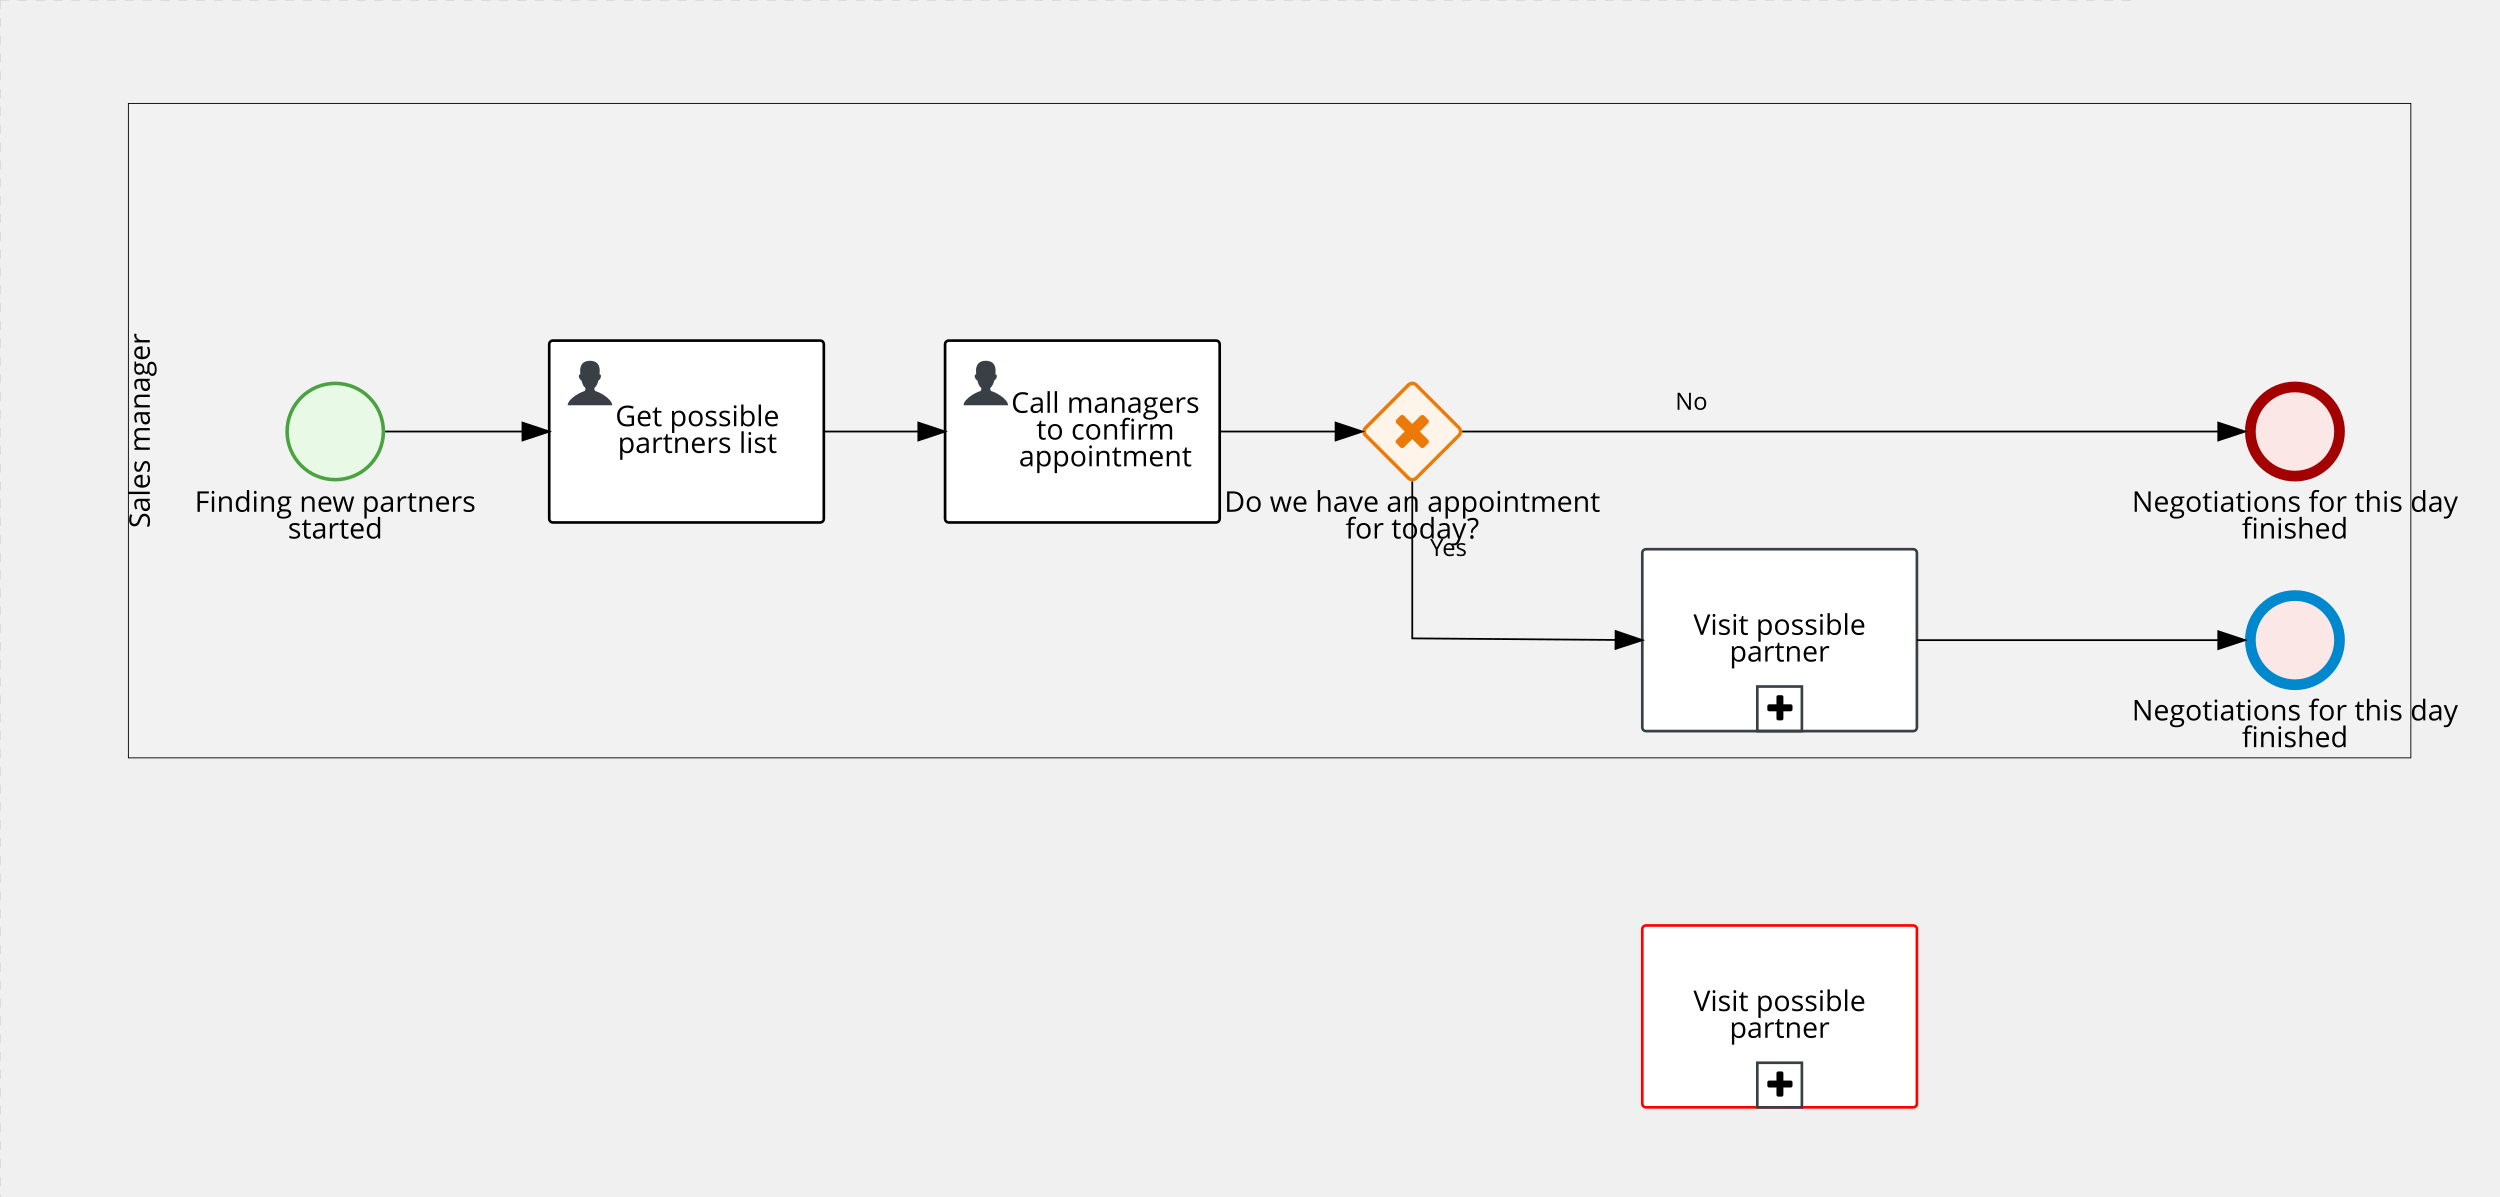
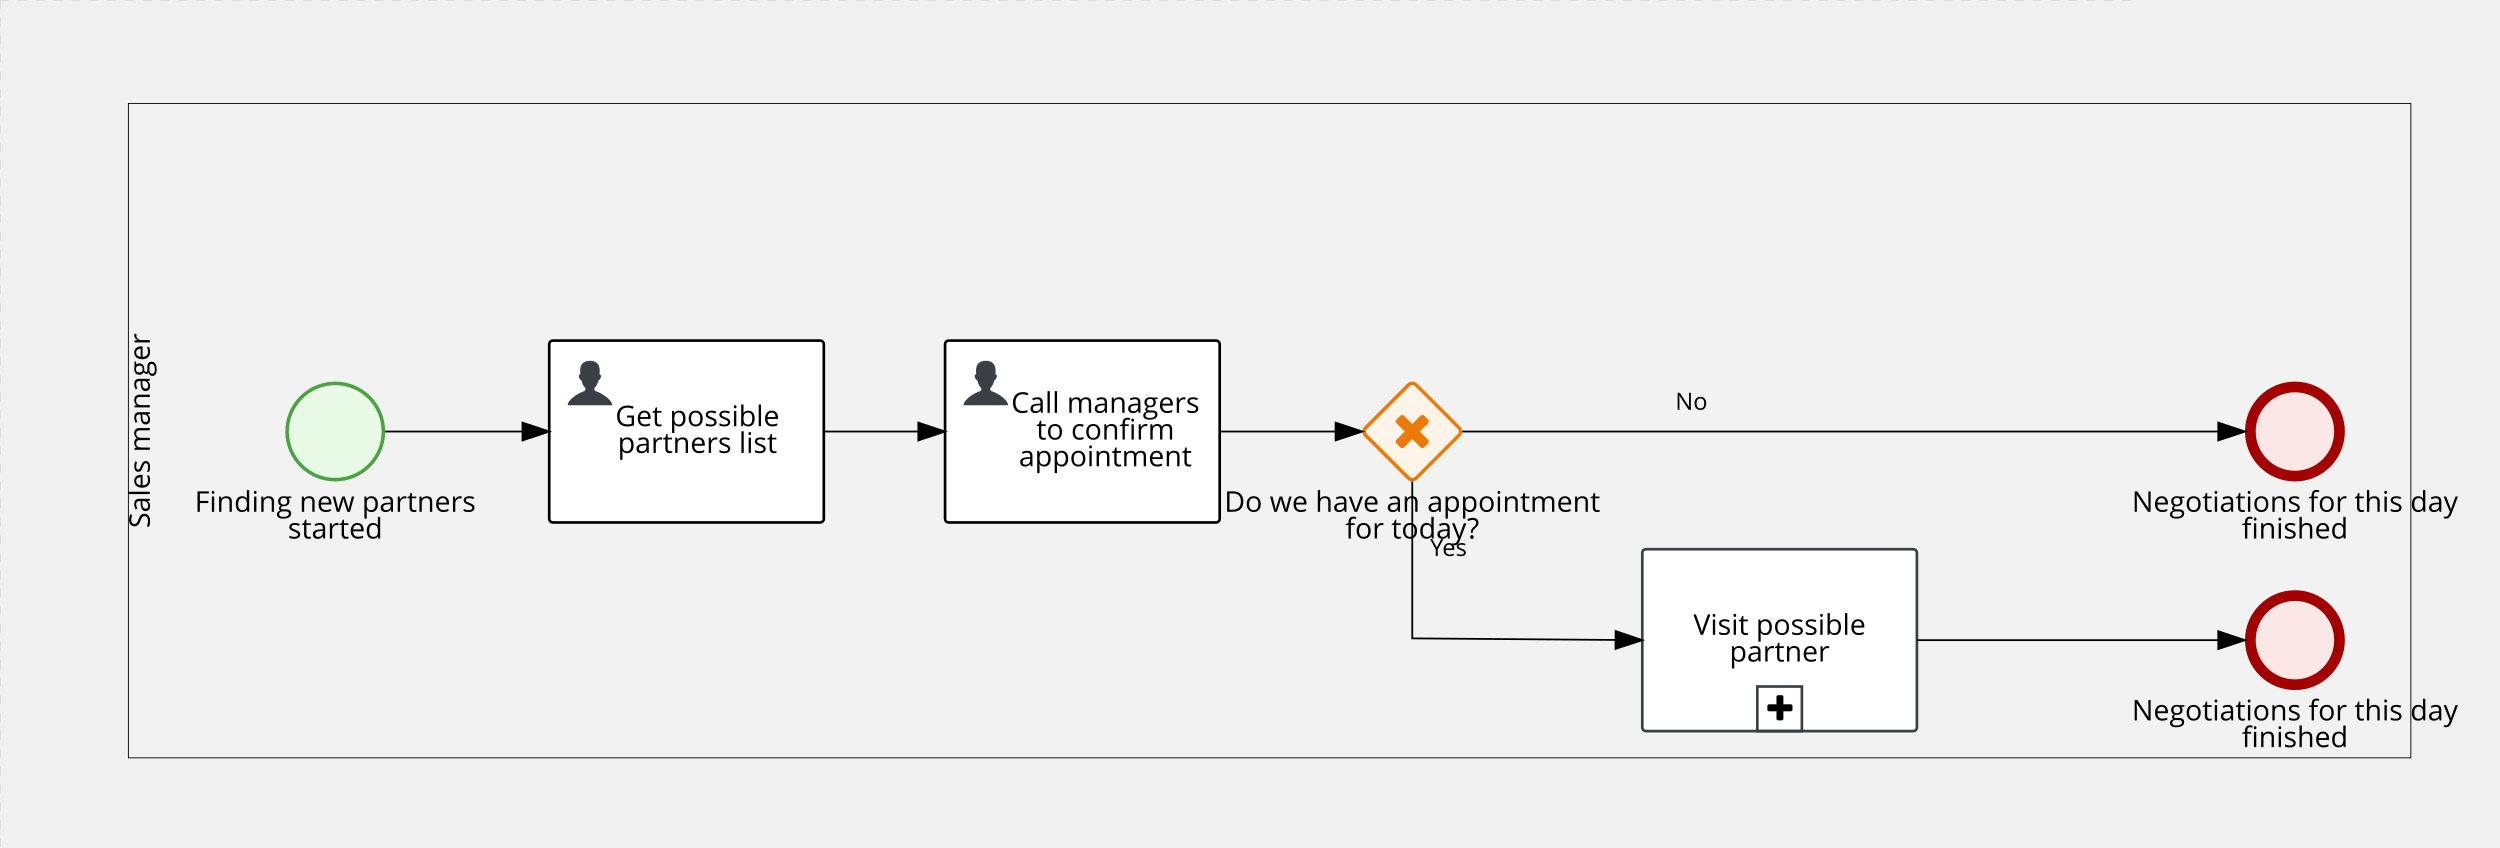
- <svg xmlns="http://www.w3.org/2000/svg" version="1.1" width="1402" height="671" viewBox="0 0 1402 671">
+ <svg xmlns="http://www.w3.org/2000/svg" version="1.1" width="1402" height="475" viewBox="0 0 1402 475">
  <defs />
  <g transform="matrix(1,0,0,1,0,0)">
    <g>
      <g>
        <g>
          <path fill="none" stroke="#d3d3d3" paint-order="fill stroke markers" d=" M 0 0 L 1200 0" stroke-miterlimit="10" stroke-opacity="0.8" stroke-dasharray="5" />
        </g>
        <g>
          <path fill="none" stroke="#d3d3d3" paint-order="fill stroke markers" d=" M 0 0 L 0 800" stroke-miterlimit="10" stroke-opacity="0.8" stroke-dasharray="5" />
        </g>
      </g>
      <g id="_DC4D09C2-B824-4D0C-8C66-36899FC087A1" bpmn2nodeid="_DC4D09C2-B824-4D0C-8C66-36899FC087A1" transform="matrix(1,0,0,1,72,58)">
        <g>
          <path fill="none" stroke="none" />
        </g>
        <g transform="matrix(1,0,0,1,0,0)">
          <path fill="#f2f2f2" stroke="none" id="_DC4D09C2-B824-4D0C-8C66-36899FC087A1?shapeType=BACKGROUND" paint-order="stroke fill markers" d=" M 0 0 L 1280 0 L 1280 367 L 0 367 L 0 0 Z Z" />
        </g>
        <g transform="matrix(1,0,0,1,0,0)">
-           <path fill="none" stroke="rgb(0,0,0)" id="_DC4D09C2-B824-4D0C-8C66-36899FC087A1?shapeType=BORDER&amp;renderType=STROKE" paint-order="fill stroke markers" d=" M 0 0 L 1280 0 L 1280 367 L 0 367 L 0 0 Z Z" stroke-miterlimit="10" stroke-width="0.5" stroke-dasharray="" />
+           <path fill="none" stroke="#000000" id="_DC4D09C2-B824-4D0C-8C66-36899FC087A1?shapeType=BORDER&amp;renderType=STROKE" paint-order="fill stroke markers" d=" M 0 0 L 1280 0 L 1280 367 L 0 367 L 0 0 Z Z" stroke-miterlimit="10" stroke-width="0.5" stroke-dasharray="" />
        </g>
        <g transform="matrix(-1.8369701987210297e-16,-1,1,-1.8369701987210297e-16,0,238.1328)">
          <text fill="#000000" stroke="none" font-family="Open Sans" font-size="12pt" font-style="normal" font-weight="normal" text-decoration="normal" x="54.633" y="12" text-anchor="middle" dominant-baseline="alphabetic">Sales manager</text>
        </g>
        <g id="_1C50C6B5-E40C-44A8-B136-94A8EE46FD56" bpmn2nodeid="_1C50C6B5-E40C-44A8-B136-94A8EE46FD56" transform="matrix(1,0,0,1,1187,156)">
          <g>
            <path fill="none" stroke="none" />
          </g>
          <g transform="matrix(0.125,0,0,0.125,0,0)">
            <g transform="matrix(1,0,0,1,0,0)">
              <path fill="#fce7e7" stroke="none" id="_1C50C6B5-E40C-44A8-B136-94A8EE46FD56?shapeType=BACKGROUND" paint-order="stroke fill markers" d=" M 0 0 M 444 224 C 444 263.9 434.2 300.8 414.4 334.5 C 394.7 368.2 368 394.9 334.4 414.5 C 300.8 434.1 263.9 444 224 444 C 184.1 444 147.2 434.2 113.5 414.4 C 79.8 394.7 53.1 368 33.5 334.4 C 13.9 300.8 4 263.9 4 224 C 4 184.1 13.8 147.2 33.6 113.5 C 53.4 79.8 80.1 53.1 113.6 33.5 C 147.1 13.9 184.1 4 224 4 C 263.9 4 300.8 13.8 334.5 33.6 C 368.2 53.4 394.9 80.1 414.5 113.6 C 434.1 147.1 444 184.1 444 224 Z" />
            </g>
            <g>
              <g transform="matrix(1,0,0,1,0,0)">
                <g transform="matrix(1,0,0,1,0,0)">
                  <path fill="rgb(163,0,0)" stroke="none" id="_1C50C6B5-E40C-44A8-B136-94A8EE46FD56?shapeType=BORDER&amp;renderType=FILL" paint-order="stroke fill markers" d=" M 0 0 M 224 0 C 100.3 0 0 100.3 0 224 C 0 347.7 100.3 448 224 448 C 347.7 448 448 347.7 448 224 C 448 100.3 347.7 0 224 0 Z M 0 0 M 224 400 C 126.8 400 48 321.2 48 224 C 48 126.8 126.8 48 224 48 C 321.2 48 400 126.8 400 224 C 400 321.2 321.2 400 224 400 Z" />
                </g>
              </g>
            </g>
          </g>
          <g transform="matrix(1,0,0,1,-65.51562,61)">
            <text fill="#000000" stroke="none" font-family="Open Sans" font-size="12pt" font-style="normal" font-weight="normal" text-decoration="normal" x="93.516" y="12" text-anchor="middle" dominant-baseline="alphabetic">Negotiations for this day </text>
            <text fill="#000000" stroke="none" font-family="Open Sans" font-size="12pt" font-style="normal" font-weight="normal" text-decoration="normal" x="93.516" y="27" text-anchor="middle" dominant-baseline="alphabetic">               finished                </text>
          </g>
        </g>
        <g id="_515F64DE-BAED-445B-8AFF-367386247C5D" bpmn2nodeid="_515F64DE-BAED-445B-8AFF-367386247C5D" transform="matrix(1,0,0,1,458,133)">
          <g>
            <path fill="none" stroke="none" />
          </g>
          <g transform="matrix(1,0,0,1,0,0)">
            <path fill="#ffffff" stroke="none" id="_515F64DE-BAED-445B-8AFF-367386247C5D?shapeType=BACKGROUND" paint-order="stroke fill markers" d=" M 2 0 L 152 0 L 152 0 A 2 2 0 0 1 154 2 L 154 100 L 154 100 A 2 2 0 0 1 152 102 L 2 102 L 2 102 A 2 2 0 0 1 0 100 L 0 2 L 0 2 A 2 2 0 0 1 2 0 Z" />
          </g>
          <g transform="matrix(1,0,0,1,0,0)">
            <path fill="none" stroke="rgb(0,0,0)" id="_515F64DE-BAED-445B-8AFF-367386247C5D?shapeType=BORDER&amp;renderType=STROKE" paint-order="fill stroke markers" d=" M 2 0 L 152 0 L 152 0 A 2 2 0 0 1 154 2 L 154 100 L 154 100 A 2 2 0 0 1 152 102 L 2 102 L 2 102 A 2 2 0 0 1 0 100 L 0 2 L 0 2 A 2 2 0 0 1 2 0 Z" stroke-miterlimit="10" stroke-width="1.5" stroke-dasharray="" />
          </g>
          <g>
            <g transform="matrix(0.06,0,0,0.06,9.4,9.4)">
              <g transform="matrix(1,0,0,1,0,0)">
                <path fill="#393f44" stroke="none" id="_515F64DE-BAED-445B-8AFF-367386247C5Dundefined" paint-order="stroke fill markers" d=" M 0 0 M 16 445.21 C 16 440.869 18.784 431.129 22.001 424.217 C 35.768 394.64 77.283 359.28 129 333.084 C 144.516 325.224 157.347 319.964 167.807 317.174 C 171.932 316.074 175.729 314.414 176.525 313.363 C 178.894 310.234 180.914 302.908 181.727 294.5 L 182.5 286.5 L 178.507 283.455 C 166.303 274.146 154.284 251.678 148.04 226.5 C 145.611 216.707 145.056 215.462 142.984 215.158 C 141.703 214.97 138.083 212.243 134.939 209.099 C 123.233 197.393 116.891 177.376 121.44 166.49 C 123.002 162.751 128.155 159.01 131.75 159.004 C 134.448 159 134.471 158.603 132.914 138.788 C 130.927 113.496 134.279 92.265 143.132 74.076 C 152.232 55.38 167.569 42.882 189.049 36.66 C 210.203 30.532 237.797 30.532 258.951 36.66 C 300.042 48.563 318.958 83.806 314.955 141 C 314.32 150.075 313.624 157.788 313.409 158.14 C 313.194 158.493 314.575 159.073 316.479 159.43 C 328.929 161.766 330.986 177.018 321.496 196.621 C 316.903 206.109 309.357 214.508 304.817 215.185 C 303.023 215.453 302.293 217.146 299.943 226.5 C 296.659 239.567 294.474 245.305 287.948 257.995 C 282.491 268.606 273.035 281.109 268.108 284.229 L 264.871 286.278 L 265.518 292.889 C 266.345 301.33 268.639 309.871 270.877 312.837 C 272.067 314.415 275.002 315.79 280.063 317.139 C 291.069 320.075 303.617 325.274 321 334.102 C 369.815 358.891 410.848 393.758 425.032 422.5 C 429.07 430.682 432 440.232 432 445.21 L 432 448 L 224 448 L 16 448 L 16 445.21 Z" />
              </g>
            </g>
          </g>
          <g transform="matrix(1,0,0,1,4.04,13.68)">
            <g transform="matrix(0.04,0,0,0.04,63.36,69.12)">
              <g transform="matrix(1,0,0,1,0,0)">
                <path fill="none" stroke="none" />
              </g>
              <g transform="matrix(1,0,0,1,0,0)">
                <path fill="none" stroke="none" />
              </g>
            </g>
          </g>
          <g transform="matrix(1,0,0,1,35,28.5)">
            <text fill="#000000" stroke="none" font-family="Open Sans" font-size="12pt" font-style="normal" font-weight="normal" text-decoration="normal" x="54.902" y="12" text-anchor="middle" dominant-baseline="alphabetic">Call managers </text>
            <text fill="#000000" stroke="none" font-family="Open Sans" font-size="12pt" font-style="normal" font-weight="normal" text-decoration="normal" x="54.902" y="27" text-anchor="middle" dominant-baseline="alphabetic">   to confirm     </text>
            <text fill="#000000" stroke="none" font-family="Open Sans" font-size="12pt" font-style="normal" font-weight="normal" text-decoration="normal" x="54.902" y="42" text-anchor="middle" dominant-baseline="alphabetic"> appointment  </text>
          </g>
        </g>
        <g id="_3DC5EFBD-A362-4A5D-BCCE-ED6CD56A0D5F" bpmn2nodeid="_3DC5EFBD-A362-4A5D-BCCE-ED6CD56A0D5F" transform="matrix(1,0,0,1,88,156)">
          <g>
            <path fill="none" stroke="none" />
          </g>
          <g transform="matrix(0.125,0,0,0.125,0,0)">
            <g transform="matrix(1,0,0,1,0,0)">
              <path fill="#e8fae6" stroke="none" id="_3DC5EFBD-A362-4A5D-BCCE-ED6CD56A0D5F?shapeType=BACKGROUND" paint-order="stroke fill markers" d=" M 0 0 M 444 224 C 444 263.9 434.2 300.8 414.4 334.5 C 394.7 368.2 368 394.9 334.4 414.5 C 300.8 434.1 263.9 444 224 444 C 184.1 444 147.2 434.2 113.5 414.4 C 79.8 394.7 53.1 368 33.5 334.4 C 13.9 300.8 4 263.9 4 224 C 4 184.1 13.8 147.2 33.6 113.5 C 53.4 79.8 80.1 53.1 113.6 33.5 C 147.1 13.9 184.1 4 224 4 C 263.9 4 300.8 13.8 334.5 33.6 C 368.2 53.4 394.9 80.1 414.5 113.6 C 434.1 147.1 444 184.1 444 224 Z" />
            </g>
            <g>
              <g transform="matrix(1,0,0,1,0,0)">
                <g transform="matrix(1,0,0,1,0,0)">
                  <path fill="#4aa241" stroke="none" id="_3DC5EFBD-A362-4A5D-BCCE-ED6CD56A0D5F?shapeType=BORDER&amp;renderType=FILL" paint-order="stroke fill markers" d=" M 0 0 M 224 0 C 100.3 0 0 100.3 0 224 C 0 347.7 100.3 448 224 448 C 347.7 448 448 347.7 448 224 C 448 100.3 347.7 0 224 0 Z M 0 0 M 224 432 C 109.1 432 16 338.9 16 224 C 16 109.1 109.1 16 224 16 C 338.9 16 432 109.1 432 224 C 432 338.9 338.9 432 224 432 Z" />
                </g>
              </g>
            </g>
          </g>
          <g transform="matrix(1,0,0,1,-52.89844,61)">
            <text fill="#000000" stroke="none" font-family="Open Sans" font-size="12pt" font-style="normal" font-weight="normal" text-decoration="normal" x="80.898" y="12" text-anchor="middle" dominant-baseline="alphabetic">Finding new partners </text>
            <text fill="#000000" stroke="none" font-family="Open Sans" font-size="12pt" font-style="normal" font-weight="normal" text-decoration="normal" x="80.898" y="27" text-anchor="middle" dominant-baseline="alphabetic">             started             </text>
          </g>
        </g>
        <g id="_584116EE-74E5-4CAF-B402-864755321C42" bpmn2nodeid="_584116EE-74E5-4CAF-B402-864755321C42" transform="matrix(1,0,0,1,236,133)">
          <g>
            <path fill="none" stroke="none" />
          </g>
          <g transform="matrix(1,0,0,1,0,0)">
            <path fill="#ffffff" stroke="none" id="_584116EE-74E5-4CAF-B402-864755321C42?shapeType=BACKGROUND" paint-order="stroke fill markers" d=" M 2 0 L 152 0 L 152 0 A 2 2 0 0 1 154 2 L 154 100 L 154 100 A 2 2 0 0 1 152 102 L 2 102 L 2 102 A 2 2 0 0 1 0 100 L 0 2 L 0 2 A 2 2 0 0 1 2 0 Z" />
          </g>
          <g transform="matrix(1,0,0,1,0,0)">
            <path fill="none" stroke="rgb(0,0,0)" id="_584116EE-74E5-4CAF-B402-864755321C42?shapeType=BORDER&amp;renderType=STROKE" paint-order="fill stroke markers" d=" M 2 0 L 152 0 L 152 0 A 2 2 0 0 1 154 2 L 154 100 L 154 100 A 2 2 0 0 1 152 102 L 2 102 L 2 102 A 2 2 0 0 1 0 100 L 0 2 L 0 2 A 2 2 0 0 1 2 0 Z" stroke-miterlimit="10" stroke-width="1.5" stroke-dasharray="" />
          </g>
          <g>
            <g transform="matrix(0.06,0,0,0.06,9.4,9.4)">
              <g transform="matrix(1,0,0,1,0,0)">
                <path fill="#393f44" stroke="none" id="_584116EE-74E5-4CAF-B402-864755321C42undefined" paint-order="stroke fill markers" d=" M 0 0 M 16 445.21 C 16 440.869 18.784 431.129 22.001 424.217 C 35.768 394.64 77.283 359.28 129 333.084 C 144.516 325.224 157.347 319.964 167.807 317.174 C 171.932 316.074 175.729 314.414 176.525 313.363 C 178.894 310.234 180.914 302.908 181.727 294.5 L 182.5 286.5 L 178.507 283.455 C 166.303 274.146 154.284 251.678 148.04 226.5 C 145.611 216.707 145.056 215.462 142.984 215.158 C 141.703 214.97 138.083 212.243 134.939 209.099 C 123.233 197.393 116.891 177.376 121.44 166.49 C 123.002 162.751 128.155 159.01 131.75 159.004 C 134.448 159 134.471 158.603 132.914 138.788 C 130.927 113.496 134.279 92.265 143.132 74.076 C 152.232 55.38 167.569 42.882 189.049 36.66 C 210.203 30.532 237.797 30.532 258.951 36.66 C 300.042 48.563 318.958 83.806 314.955 141 C 314.32 150.075 313.624 157.788 313.409 158.14 C 313.194 158.493 314.575 159.073 316.479 159.43 C 328.929 161.766 330.986 177.018 321.496 196.621 C 316.903 206.109 309.357 214.508 304.817 215.185 C 303.023 215.453 302.293 217.146 299.943 226.5 C 296.659 239.567 294.474 245.305 287.948 257.995 C 282.491 268.606 273.035 281.109 268.108 284.229 L 264.871 286.278 L 265.518 292.889 C 266.345 301.33 268.639 309.871 270.877 312.837 C 272.067 314.415 275.002 315.79 280.063 317.139 C 291.069 320.075 303.617 325.274 321 334.102 C 369.815 358.891 410.848 393.758 425.032 422.5 C 429.07 430.682 432 440.232 432 445.21 L 432 448 L 224 448 L 16 448 L 16 445.21 Z" />
              </g>
            </g>
          </g>
          <g transform="matrix(1,0,0,1,4.04,13.68)">
            <g transform="matrix(0.04,0,0,0.04,63.36,69.12)">
              <g transform="matrix(1,0,0,1,0,0)">
                <path fill="none" stroke="none" />
              </g>
              <g transform="matrix(1,0,0,1,0,0)">
                <path fill="none" stroke="none" />
              </g>
            </g>
          </g>
          <g transform="matrix(1,0,0,1,35,36)">
            <text fill="#000000" stroke="none" font-family="Open Sans" font-size="12pt" font-style="normal" font-weight="normal" text-decoration="normal" x="48.098" y="12" text-anchor="middle" dominant-baseline="alphabetic">Get possible </text>
            <text fill="#000000" stroke="none" font-family="Open Sans" font-size="12pt" font-style="normal" font-weight="normal" text-decoration="normal" x="48.098" y="27" text-anchor="middle" dominant-baseline="alphabetic"> partners list </text>
          </g>
        </g>
        <g id="_40368372-0A30-48FF-A26E-098923B4F841" bpmn2nodeid="_40368372-0A30-48FF-A26E-098923B4F841" transform="matrix(1,0,0,1,849,250)">
          <g>
            <path fill="none" stroke="none" />
          </g>
          <g transform="matrix(1,0,0,1,0,0)">
            <path fill="#ffffff" stroke="none" id="_40368372-0A30-48FF-A26E-098923B4F841?shapeType=BACKGROUND" paint-order="stroke fill markers" d=" M 2 0 L 152 0 L 152 0 A 2 2 0 0 1 154 2 L 154 100 L 154 100 A 2 2 0 0 1 152 102 L 2 102 L 2 102 A 2 2 0 0 1 0 100 L 0 2 L 0 2 A 2 2 0 0 1 2 0 Z" />
          </g>
          <g transform="matrix(1,0,0,1,0,0)">
            <path fill="none" stroke="rgb(57,63,68)" id="_40368372-0A30-48FF-A26E-098923B4F841?shapeType=BORDER&amp;renderType=STROKE" paint-order="fill stroke markers" d=" M 2 0 L 152 0 L 152 0 A 2 2 0 0 1 154 2 L 154 100 L 154 100 A 2 2 0 0 1 152 102 L 2 102 L 2 102 A 2 2 0 0 1 0 100 L 0 2 L 0 2 A 2 2 0 0 1 2 0 Z" stroke-miterlimit="10" stroke-width="1.5" stroke-dasharray="" />
          </g>
          <g transform="matrix(1,0,0,1,1.5,11)">
            <g transform="matrix(1,0,0,1,0,0)">
              <g transform="matrix(1,0,0,1,63,66)">
                <path fill="none" stroke="#393f44" id="_40368372-0A30-48FF-A26E-098923B4F841undefined" paint-order="fill stroke markers" d=" M 0 0 L 25 0 L 25 25 L 0 25 L 0 0 Z Z" stroke-miterlimit="10" stroke-width="1.5" stroke-dasharray="" />
              </g>
              <g transform="matrix(0.04,0,0,0.04,68.64,69.6)">
                <path fill="#000000" stroke="#000000" id="_40368372-0A30-48FF-A26E-098923B4F841undefined" paint-order="fill stroke markers" d=" M 0 0 M 352 184 L 352 232 C 352 238.7 349.7 244.3 345 249 C 340.3 253.7 334.7 256 328 256 L 224 256 L 224 360 C 224 366.7 221.7 372.3 217 377 C 212.3 381.7 206.7 384 200 384 L 152 384 C 145.3 384 139.7 381.7 135 377 C 130.3 372.3 128 366.7 128 360 L 128 256 L 24 256 C 17.3 256 11.7 253.7 7 249 C 2.3 244.3 0 238.7 0 232 L 0 184 C 0 177.3 2.3 171.7 7 167 C 11.7 162.3 17.3 160 24 160 L 128 160 L 128 56 C 128 49.3 130.3 43.7 135 39 C 139.7 34.3 145.3 32 152 32 L 200 32 C 206.7 32 212.3 34.3 217 39 C 221.7 43.7 224 49.3 224 56 L 224 160 L 328 160 C 334.7 160 340.3 162.3 345 167 C 349.7 171.7 352 177.3 352 184 Z" stroke-miterlimit="10" stroke-dasharray="" />
              </g>
            </g>
          </g>
          <g transform="matrix(1,0,0,1,13.32,11)">
            <g transform="matrix(1,0,0,1,0,0)">
              <g transform="matrix(1,0,0,1,63,66)">
                <path fill="none" stroke="none" />
              </g>
              <g transform="matrix(0.04,0,0,0.04,68.64,69.6)">
                <path fill="none" stroke="none" />
              </g>
              <g transform="matrix(0.04,0,0,0.04,40.32,71.04)">
                <path fill="none" stroke="none" />
              </g>
              <g transform="matrix(0.04,0,0,0.04,39.36,72)">
                <path fill="none" stroke="none" />
              </g>
            </g>
          </g>
          <g transform="matrix(1,0,0,1,26.58984,36)">
            <text fill="#000000" stroke="none" font-family="Open Sans" font-size="12pt" font-style="normal" font-weight="normal" text-decoration="normal" x="50.41" y="12" text-anchor="middle" dominant-baseline="alphabetic">Visit possible </text>
            <text fill="#000000" stroke="none" font-family="Open Sans" font-size="12pt" font-style="normal" font-weight="normal" text-decoration="normal" x="50.41" y="27" text-anchor="middle" dominant-baseline="alphabetic">     partner      </text>
          </g>
        </g>
-         <g id="_5EBE6F00-7C70-46D8-80A3-E4DE2936C41F" bpmn2nodeid="_5EBE6F00-7C70-46D8-80A3-E4DE2936C41F" transform="matrix(1,0,0,1,849,461)">
-           <g>
-             <path fill="none" stroke="none" />
-           </g>
-           <g transform="matrix(1,0,0,1,0,0)">
-             <path fill="#ffffff" stroke="none" id="_5EBE6F00-7C70-46D8-80A3-E4DE2936C41F?shapeType=BACKGROUND" paint-order="stroke fill markers" d=" M 2 0 L 152 0 L 152 0 A 2 2 0 0 1 154 2 L 154 100 L 154 100 A 2 2 0 0 1 152 102 L 2 102 L 2 102 A 2 2 0 0 1 0 100 L 0 2 L 0 2 A 2 2 0 0 1 2 0 Z" />
-           </g>
-           <g transform="matrix(1,0,0,1,0,0)">
-             <path fill="none" stroke="rgb(255,0,0)" id="_5EBE6F00-7C70-46D8-80A3-E4DE2936C41F?shapeType=BORDER&amp;renderType=STROKE" paint-order="fill stroke markers" d=" M 2 0 L 152 0 L 152 0 A 2 2 0 0 1 154 2 L 154 100 L 154 100 A 2 2 0 0 1 152 102 L 2 102 L 2 102 A 2 2 0 0 1 0 100 L 0 2 L 0 2 A 2 2 0 0 1 2 0 Z" stroke-miterlimit="10" stroke-width="1.5" stroke-dasharray="" />
-           </g>
-           <g transform="matrix(1,0,0,1,1.5,11)">
-             <g transform="matrix(1,0,0,1,0,0)">
-               <g transform="matrix(1,0,0,1,63,66)">
-                 <path fill="none" stroke="#393f44" id="_5EBE6F00-7C70-46D8-80A3-E4DE2936C41Fundefined" paint-order="fill stroke markers" d=" M 0 0 L 25 0 L 25 25 L 0 25 L 0 0 Z Z" stroke-miterlimit="10" stroke-width="1.5" stroke-dasharray="" />
-               </g>
-               <g transform="matrix(0.04,0,0,0.04,68.64,69.6)">
-                 <path fill="#000000" stroke="#000000" id="_5EBE6F00-7C70-46D8-80A3-E4DE2936C41Fundefined" paint-order="fill stroke markers" d=" M 0 0 M 352 184 L 352 232 C 352 238.7 349.7 244.3 345 249 C 340.3 253.7 334.7 256 328 256 L 224 256 L 224 360 C 224 366.7 221.7 372.3 217 377 C 212.3 381.7 206.7 384 200 384 L 152 384 C 145.3 384 139.7 381.7 135 377 C 130.3 372.3 128 366.7 128 360 L 128 256 L 24 256 C 17.3 256 11.7 253.7 7 249 C 2.3 244.3 0 238.7 0 232 L 0 184 C 0 177.3 2.3 171.7 7 167 C 11.7 162.3 17.3 160 24 160 L 128 160 L 128 56 C 128 49.3 130.3 43.7 135 39 C 139.7 34.3 145.3 32 152 32 L 200 32 C 206.7 32 212.3 34.3 217 39 C 221.7 43.7 224 49.3 224 56 L 224 160 L 328 160 C 334.7 160 340.3 162.3 345 167 C 349.7 171.7 352 177.3 352 184 Z" stroke-miterlimit="10" stroke-dasharray="" />
-               </g>
-             </g>
-           </g>
-           <g transform="matrix(1,0,0,1,13.32,11)">
-             <g transform="matrix(1,0,0,1,0,0)">
-               <g transform="matrix(1,0,0,1,63,66)">
-                 <path fill="none" stroke="none" />
-               </g>
-               <g transform="matrix(0.04,0,0,0.04,68.64,69.6)">
-                 <path fill="none" stroke="none" />
-               </g>
-               <g transform="matrix(0.04,0,0,0.04,40.32,71.04)">
-                 <path fill="none" stroke="none" />
-               </g>
-               <g transform="matrix(0.04,0,0,0.04,39.36,72)">
-                 <path fill="none" stroke="none" />
-               </g>
-             </g>
-           </g>
-           <g transform="matrix(1,0,0,1,26.58984,36)">
-             <text fill="#000000" stroke="none" font-family="Open Sans" font-size="12pt" font-style="normal" font-weight="normal" text-decoration="normal" x="50.41" y="12" text-anchor="middle" dominant-baseline="alphabetic">Visit possible </text>
-             <text fill="#000000" stroke="none" font-family="Open Sans" font-size="12pt" font-style="normal" font-weight="normal" text-decoration="normal" x="50.41" y="27" text-anchor="middle" dominant-baseline="alphabetic">     partner      </text>
-           </g>
-         </g>
        <g id="_9CCFAC46-6F42-4CD9-9A78-0868FECF6561" bpmn2nodeid="_9CCFAC46-6F42-4CD9-9A78-0868FECF6561" transform="matrix(1,0,0,1,692,156)">
          <g>
            <path fill="none" stroke="none" />
          </g>
          <g transform="matrix(0.125,0,0,0.125,0,0)">
            <g transform="matrix(1,0,0,1,0,0)">
              <path fill="#fef4ea" stroke="none" id="_9CCFAC46-6F42-4CD9-9A78-0868FECF6561?shapeType=BACKGROUND" paint-order="stroke fill markers" d=" M 0 0 M 224.4 4.3 C 216.4 4.3 208.4 7.3 202.3 13.4 L 13.5 202.2 C 1.3 214.4 1.3 234.2 13.5 246.4 L 202.2 435.1 C 208.3 441.2 216.4 444.2 224.3 444.2 C 232.2 444.2 240.3 441.2 246.4 435.1 L 435.1 246.4 C 447.3 234.2 447.3 214.4 435.1 202.2 L 246.5 13.4 C 240.4 7.3 232.4 4.3 224.4 4.3 L 224.4 4.3 Z" />
            </g>
            <g>
              <g transform="matrix(1,0,0,1,0,0)">
                <g transform="matrix(1,0,0,1,0,0)">
                  <path fill="rgb(236,122,8)" stroke="none" id="_9CCFAC46-6F42-4CD9-9A78-0868FECF6561?shapeType=BORDER&amp;renderType=FILL" paint-order="stroke fill markers" d=" M 0 0 M 20.8 212.7 L 213.3 20.2 C 219.6 13.9 229.7 13.9 235.9 20.2 L 428.4 212.7 C 434.7 219 434.7 229.1 428.4 235.3 L 235.9 427.8 C 229.6 434.1 219.5 434.1 213.3 427.8 L 20.8 235.3 C 14.5 229.1 14.5 218.9 20.8 212.7 L 20.8 212.7 Z M 0 0 M 0 224 C 0 232.1 3.1 240.3 9.3 246.5 L 201.5 438.7 C 213.9 451.1 234.1 451.1 246.5 438.7 L 438.7 246.5 C 444.9 240.3 448 232.1 448 224 C 448 215.9 444.9 207.7 438.7 201.5 L 246.5 9.3 C 234.1 -3.1 213.9 -3.1 201.5 9.3 L 9.3 201.5 C 3.1 207.7 0 215.9 0 224 L 0 224 Z" />
                </g>
              </g>
            </g>
            <g>
              <g transform="matrix(1,0,0,1,0,0)">
                <g transform="matrix(1,0,0,1,0,0)">
                  <path fill="#ec7a08" stroke="none" id="_9CCFAC46-6F42-4CD9-9A78-0868FECF6561undefined" paint-order="stroke fill markers" d=" M 0 0 M 298.2 269.2 C 298.2 272.6 297.1 275.3 294.7 277.7 L 277.7 294.7 C 275.3 297.1 272.6 298.2 269.2 298.2 C 265.8 298.2 263.1 297.1 260.7 294.7 L 224 258 L 187.2 294.8 C 184.8 297.2 182.1 298.3 178.7 298.3 C 175.3 298.3 172.6 297.2 170.2 294.8 L 153.2 277.8 C 150.8 275.4 149.7 272.7 149.7 269.3 C 149.7 265.9 150.8 263.2 153.2 260.8 L 190 224 L 153.2 187.2 C 150.8 184.8 149.7 182 149.7 178.7 C 149.7 175.3 150.8 172.5 153.2 170.2 L 170.2 153.2 C 172.6 150.8 175.3 149.7 178.7 149.7 C 182.1 149.7 184.8 150.8 187.2 153.2 L 224 190 L 260.8 153.2 C 263.2 150.8 265.9 149.7 269.3 149.7 C 272.7 149.7 275.4 150.8 277.8 153.2 L 294.8 170.2 C 297.2 172.5 298.3 175.3 298.3 178.7 C 298.3 182 297.2 184.8 294.8 187.2 L 258 224 L 294.8 260.8 C 297.1 263.1 298.2 265.9 298.2 269.2 Z" />
                </g>
              </g>
            </g>
          </g>
          <g transform="matrix(1,0,0,1,-79.48828,61)">
            <text fill="#000000" stroke="none" font-family="Open Sans" font-size="12pt" font-style="normal" font-weight="normal" text-decoration="normal" x="107.488" y="12" text-anchor="middle" dominant-baseline="alphabetic">Do we have an appointment </text>
            <text fill="#000000" stroke="none" font-family="Open Sans" font-size="12pt" font-style="normal" font-weight="normal" text-decoration="normal" x="107.488" y="27" text-anchor="middle" dominant-baseline="alphabetic">                 for today?                 </text>
          </g>
        </g>
        <g id="_5EF1D987-C129-42FE-AC46-124216E425B8" bpmn2nodeid="_5EF1D987-C129-42FE-AC46-124216E425B8" transform="matrix(1,0,0,1,1187,273)">
          <g>
            <path fill="none" stroke="none" />
          </g>
          <g transform="matrix(0.125,0,0,0.125,0,0)">
            <g transform="matrix(1,0,0,1,0,0)">
              <path fill="#fce7e7" stroke="none" id="_5EF1D987-C129-42FE-AC46-124216E425B8?shapeType=BACKGROUND" paint-order="stroke fill markers" d=" M 0 0 M 444 224 C 444 263.9 434.2 300.8 414.4 334.5 C 394.7 368.2 368 394.9 334.4 414.5 C 300.8 434.1 263.9 444 224 444 C 184.1 444 147.2 434.2 113.5 414.4 C 79.8 394.7 53.1 368 33.5 334.4 C 13.9 300.8 4 263.9 4 224 C 4 184.1 13.8 147.2 33.6 113.5 C 53.4 79.8 80.1 53.1 113.6 33.5 C 147.1 13.9 184.1 4 224 4 C 263.9 4 300.8 13.8 334.5 33.6 C 368.2 53.4 394.9 80.1 414.5 113.6 C 434.1 147.1 444 184.1 444 224 Z" />
            </g>
            <g>
              <g transform="matrix(1,0,0,1,0,0)">
                <g transform="matrix(1,0,0,1,0,0)">
-                   <path fill="rgb(0,136,206)" stroke="none" id="_5EF1D987-C129-42FE-AC46-124216E425B8?shapeType=BORDER&amp;renderType=FILL" paint-order="stroke fill markers" d=" M 0 0 M 224 0 C 100.3 0 0 100.3 0 224 C 0 347.7 100.3 448 224 448 C 347.7 448 448 347.7 448 224 C 448 100.3 347.7 0 224 0 Z M 0 0 M 224 400 C 126.8 400 48 321.2 48 224 C 48 126.8 126.8 48 224 48 C 321.2 48 400 126.8 400 224 C 400 321.2 321.2 400 224 400 Z" />
+                   <path fill="rgb(163,0,0)" stroke="none" id="_5EF1D987-C129-42FE-AC46-124216E425B8?shapeType=BORDER&amp;renderType=FILL" paint-order="stroke fill markers" d=" M 0 0 M 224 0 C 100.3 0 0 100.3 0 224 C 0 347.7 100.3 448 224 448 C 347.7 448 448 347.7 448 224 C 448 100.3 347.7 0 224 0 Z M 0 0 M 224 400 C 126.8 400 48 321.2 48 224 C 48 126.8 126.8 48 224 48 C 321.2 48 400 126.8 400 224 C 400 321.2 321.2 400 224 400 Z" />
                </g>
              </g>
            </g>
          </g>
          <g transform="matrix(1,0,0,1,-65.51562,61)">
            <text fill="#000000" stroke="none" font-family="Open Sans" font-size="12pt" font-style="normal" font-weight="normal" text-decoration="normal" x="93.516" y="12" text-anchor="middle" dominant-baseline="alphabetic">Negotiations for this day </text>
            <text fill="#000000" stroke="none" font-family="Open Sans" font-size="12pt" font-style="normal" font-weight="normal" text-decoration="normal" x="93.516" y="27" text-anchor="middle" dominant-baseline="alphabetic">               finished                </text>
          </g>
        </g>
      </g>
      <g id="_92BDF7B2-FDC7-4035-9637-54014802ED8A" bpmn2nodeid="_92BDF7B2-FDC7-4035-9637-54014802ED8A">
        <g>
          <path fill="none" stroke="#000000" paint-order="fill stroke markers" d=" M 216 242 L 293 242" stroke-miterlimit="10" stroke-dasharray="" />
        </g>
        <g transform="matrix(1,0,0,1,216,242)" />
        <g transform="matrix(6.123233995736766e-17,1,-1,6.123233995736766e-17,308,237)">
          <path fill="#000000" stroke="#000000" paint-order="fill stroke markers" d=" M 10 15 L 0 15 L 5 0 Z" stroke-miterlimit="10" stroke-dasharray="" />
        </g>
        <g transform="matrix(1,0,0,1,216,232)" />
      </g>
      <g id="_C6F931B6-A2A1-47E7-9541-A1C5DADF2628" bpmn2nodeid="_C6F931B6-A2A1-47E7-9541-A1C5DADF2628">
        <g>
          <path fill="none" stroke="#000000" paint-order="fill stroke markers" d=" M 462 242 L 515 242" stroke-miterlimit="10" stroke-dasharray="" />
        </g>
        <g transform="matrix(1,0,0,1,462,242)" />
        <g transform="matrix(6.123233995736766e-17,1,-1,6.123233995736766e-17,530,237)">
          <path fill="#000000" stroke="#000000" paint-order="fill stroke markers" d=" M 10 15 L 0 15 L 5 0 Z" stroke-miterlimit="10" stroke-dasharray="" />
        </g>
        <g transform="matrix(1,0,0,1,462,232)" />
      </g>
-       <g transform="matrix(1,0,0,1,72,58)" />
-       <g transform="matrix(1,0,0,1,1259,214)" />
-       <g transform="matrix(1,0,0,1,160,214)" />
-       <g transform="matrix(1,0,0,1,921,308)" />
-       <g transform="matrix(1,0,0,1,921,519)" />
      <g id="_72AD0A97-FFA9-4F48-A8F1-5382397769EC" bpmn2nodeid="_72AD0A97-FFA9-4F48-A8F1-5382397769EC">
        <g>
          <path fill="none" stroke="#000000" paint-order="fill stroke markers" d=" M 684 242 L 749 242" stroke-miterlimit="10" stroke-dasharray="" />
        </g>
        <g transform="matrix(1,0,0,1,684,242)" />
        <g transform="matrix(6.123233995736766e-17,1,-1,6.123233995736766e-17,764,237)">
          <path fill="#000000" stroke="#000000" paint-order="fill stroke markers" d=" M 10 15 L 0 15 L 5 0 Z" stroke-miterlimit="10" stroke-dasharray="" />
        </g>
        <g transform="matrix(1,0,0,1,684,232)" />
      </g>
      <g id="_672DD78D-8774-44C4-98E5-624F409A0015" bpmn2nodeid="_672DD78D-8774-44C4-98E5-624F409A0015">
        <g>
          <path fill="none" stroke="rgb(0,0,0)" paint-order="fill stroke markers" d=" M 820 242 L 1244 242" stroke-miterlimit="10" stroke-dasharray="" />
        </g>
        <g transform="matrix(1,0,0,1,820,242)" />
        <g transform="matrix(6.123233995736766e-17,1,-1,6.123233995736766e-17,1259,237)">
          <path fill="rgb(0,0,0)" stroke="rgb(0,0,0)" paint-order="fill stroke markers" d=" M 10 15 L 0 15 L 5 0 Z" stroke-miterlimit="10" stroke-dasharray="" />
        </g>
        <g transform="matrix(1,0,0,1,939.5,221)">
          <text fill="#000000" stroke="none" font-family="Open Sans" font-size="10pt" font-style="normal" font-weight="normal" text-decoration="normal" x="0" y="8.8" text-anchor="start" dominant-baseline="alphabetic">No                                                     </text>
        </g>
      </g>
      <g id="_B1ED085E-3B27-4884-A4B5-5B4A0ADA1BEC" bpmn2nodeid="_B1ED085E-3B27-4884-A4B5-5B4A0ADA1BEC">
        <g>
          <path fill="none" stroke="#000000" paint-order="fill stroke markers" d=" M 792 270 L 792 358 L 906 358.884" stroke-miterlimit="10" stroke-dasharray="" />
        </g>
        <g transform="matrix(1,0,0,1,792,270)" />
        <g transform="matrix(-0.007751709,0.99997,-0.99997,-0.007751709,921.0388,354.0002)">
          <path fill="#000000" stroke="#000000" paint-order="fill stroke markers" d=" M 10 15 L 0 15 L 5 0 Z" stroke-miterlimit="10" stroke-dasharray="" />
        </g>
        <g transform="matrix(1,0,0,1,802,303)">
          <text fill="#000000" stroke="none" font-family="Open Sans" font-size="10pt" font-style="normal" font-weight="normal" text-decoration="normal" x="0" y="8.8" text-anchor="start" dominant-baseline="alphabetic">Yes                   </text>
        </g>
      </g>
-       <g transform="matrix(1,0,0,1,308,191)" />
-       <g transform="matrix(1,0,0,1,530,191)" />
-       <g transform="matrix(1,0,0,1,764,214)" />
      <g id="_C9E0A842-1DFF-46C9-986E-71D36E9EEA26" bpmn2nodeid="_C9E0A842-1DFF-46C9-986E-71D36E9EEA26">
        <g>
          <path fill="none" stroke="rgb(0,0,0)" paint-order="fill stroke markers" d=" M 1075 359 L 1244 359" stroke-miterlimit="10" stroke-dasharray="" />
        </g>
        <g transform="matrix(1,0,0,1,1075,359)" />
        <g transform="matrix(6.123233995736766e-17,1,-1,6.123233995736766e-17,1259,354)">
          <path fill="rgb(0,0,0)" stroke="rgb(0,0,0)" paint-order="fill stroke markers" d=" M 10 15 L 0 15 L 5 0 Z" stroke-miterlimit="10" stroke-dasharray="" />
        </g>
        <g transform="matrix(1,0,0,1,1075,349)" />
      </g>
+       <g transform="matrix(1,0,0,1,72,58)" />
+       <g transform="matrix(1,0,0,1,1259,214)" />
+       <g transform="matrix(1,0,0,1,530,191)" />
+       <g transform="matrix(1,0,0,1,160,214)" />
+       <g transform="matrix(1,0,0,1,308,191)" />
+       <g transform="matrix(1,0,0,1,921,308)" />
+       <g transform="matrix(1,0,0,1,764,214)" />
      <g transform="matrix(1,0,0,1,1259,331)" />
    </g>
  </g>
</svg>
